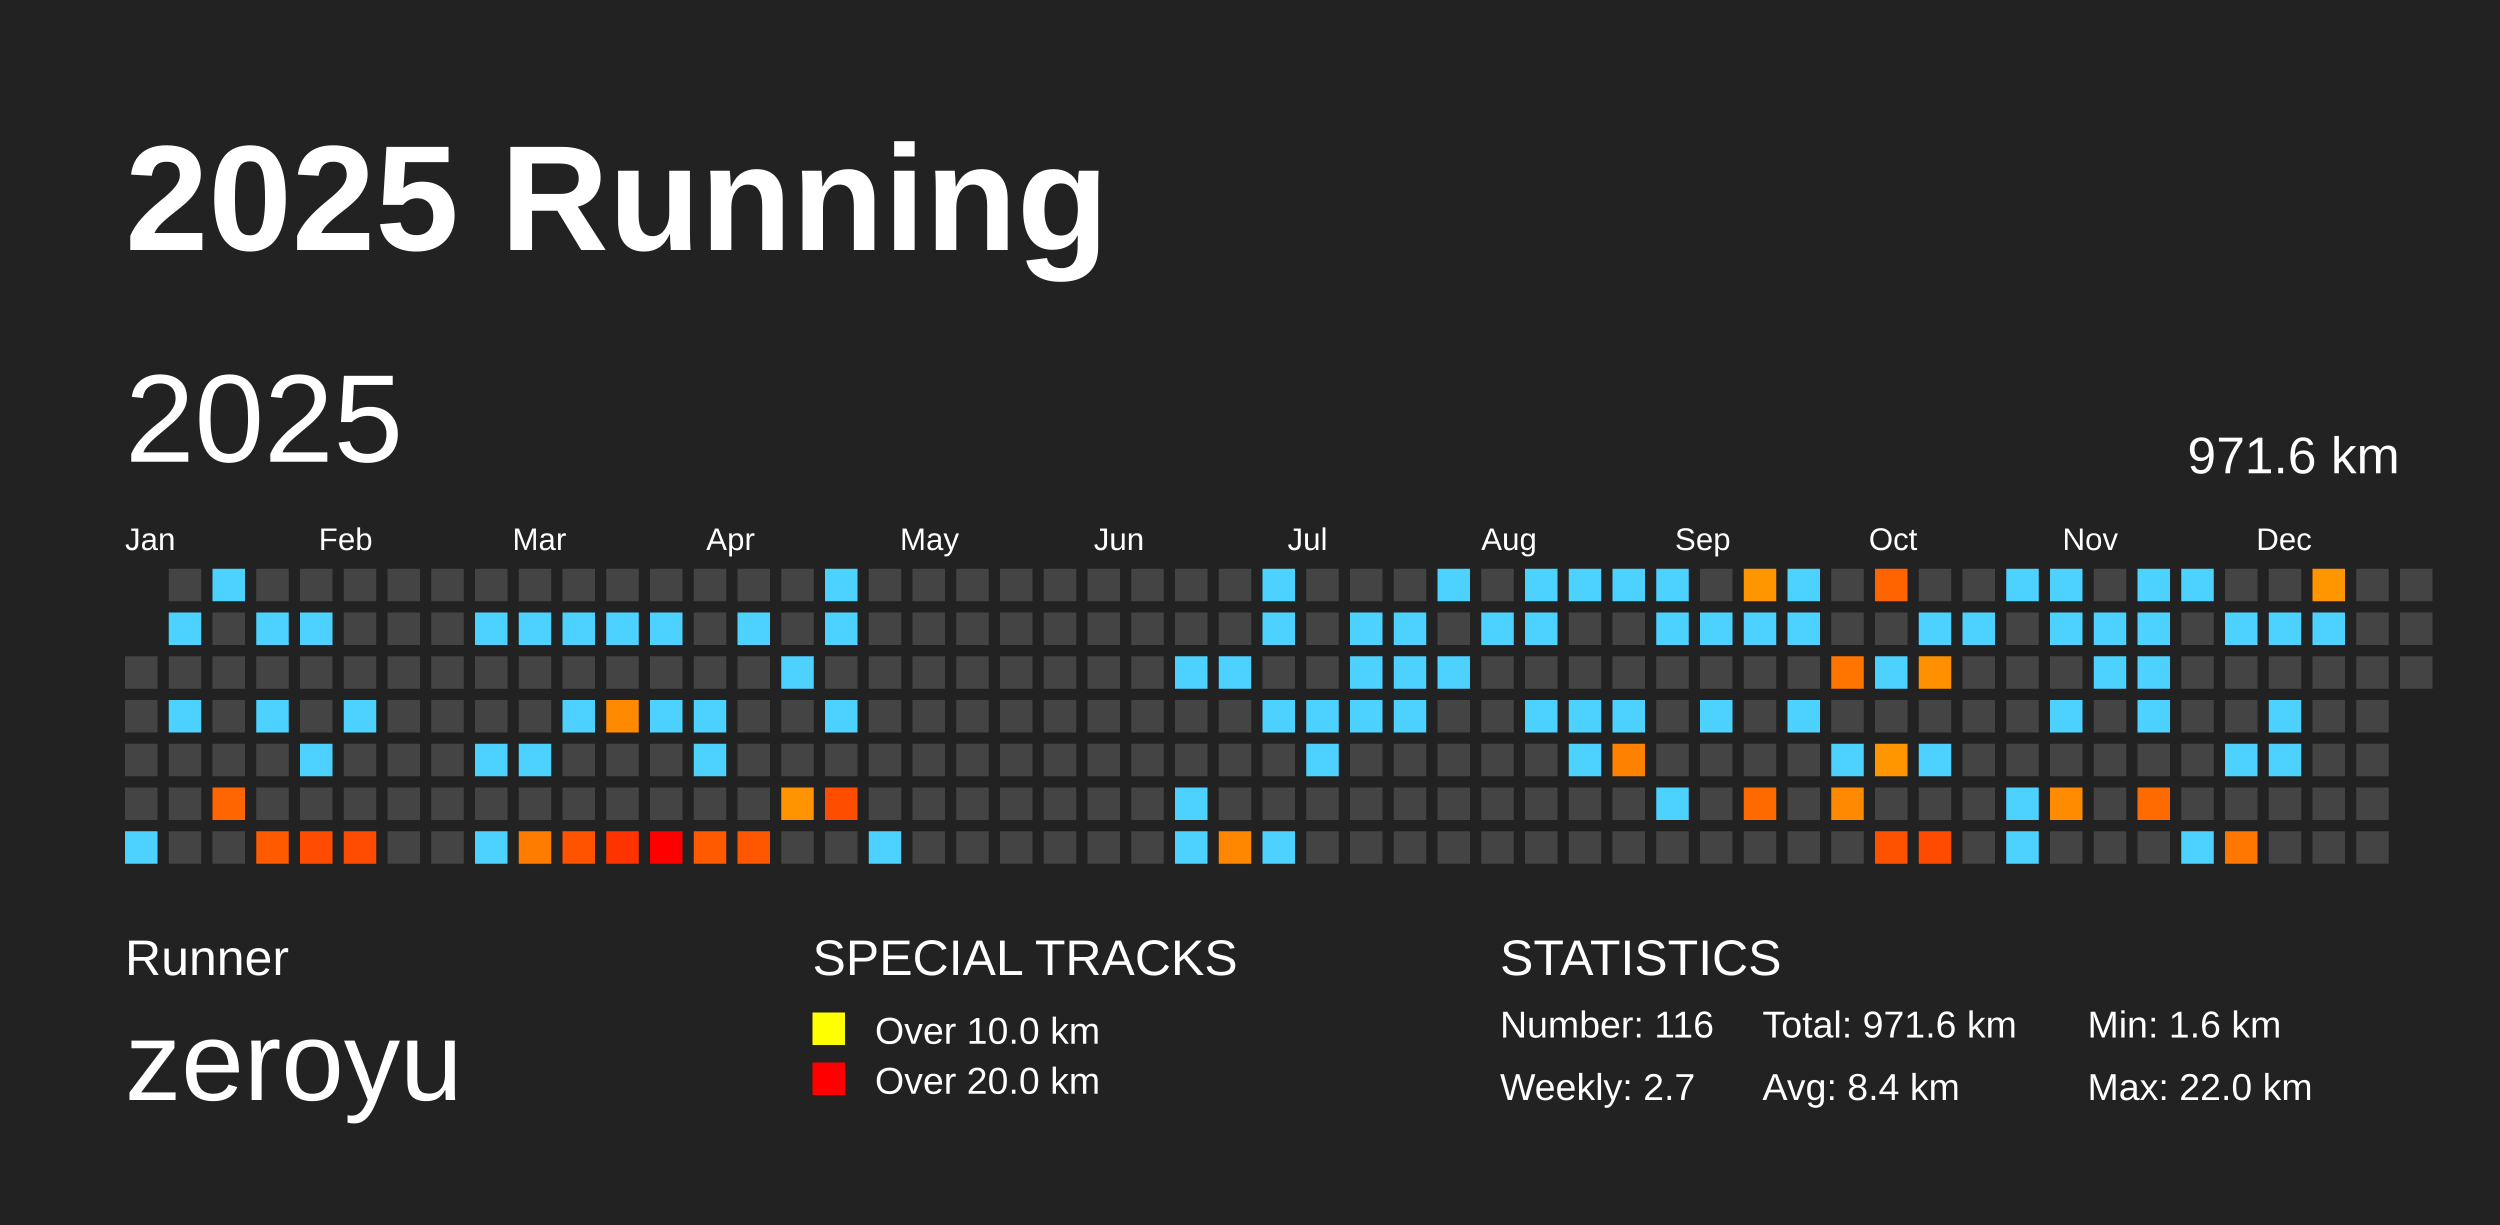
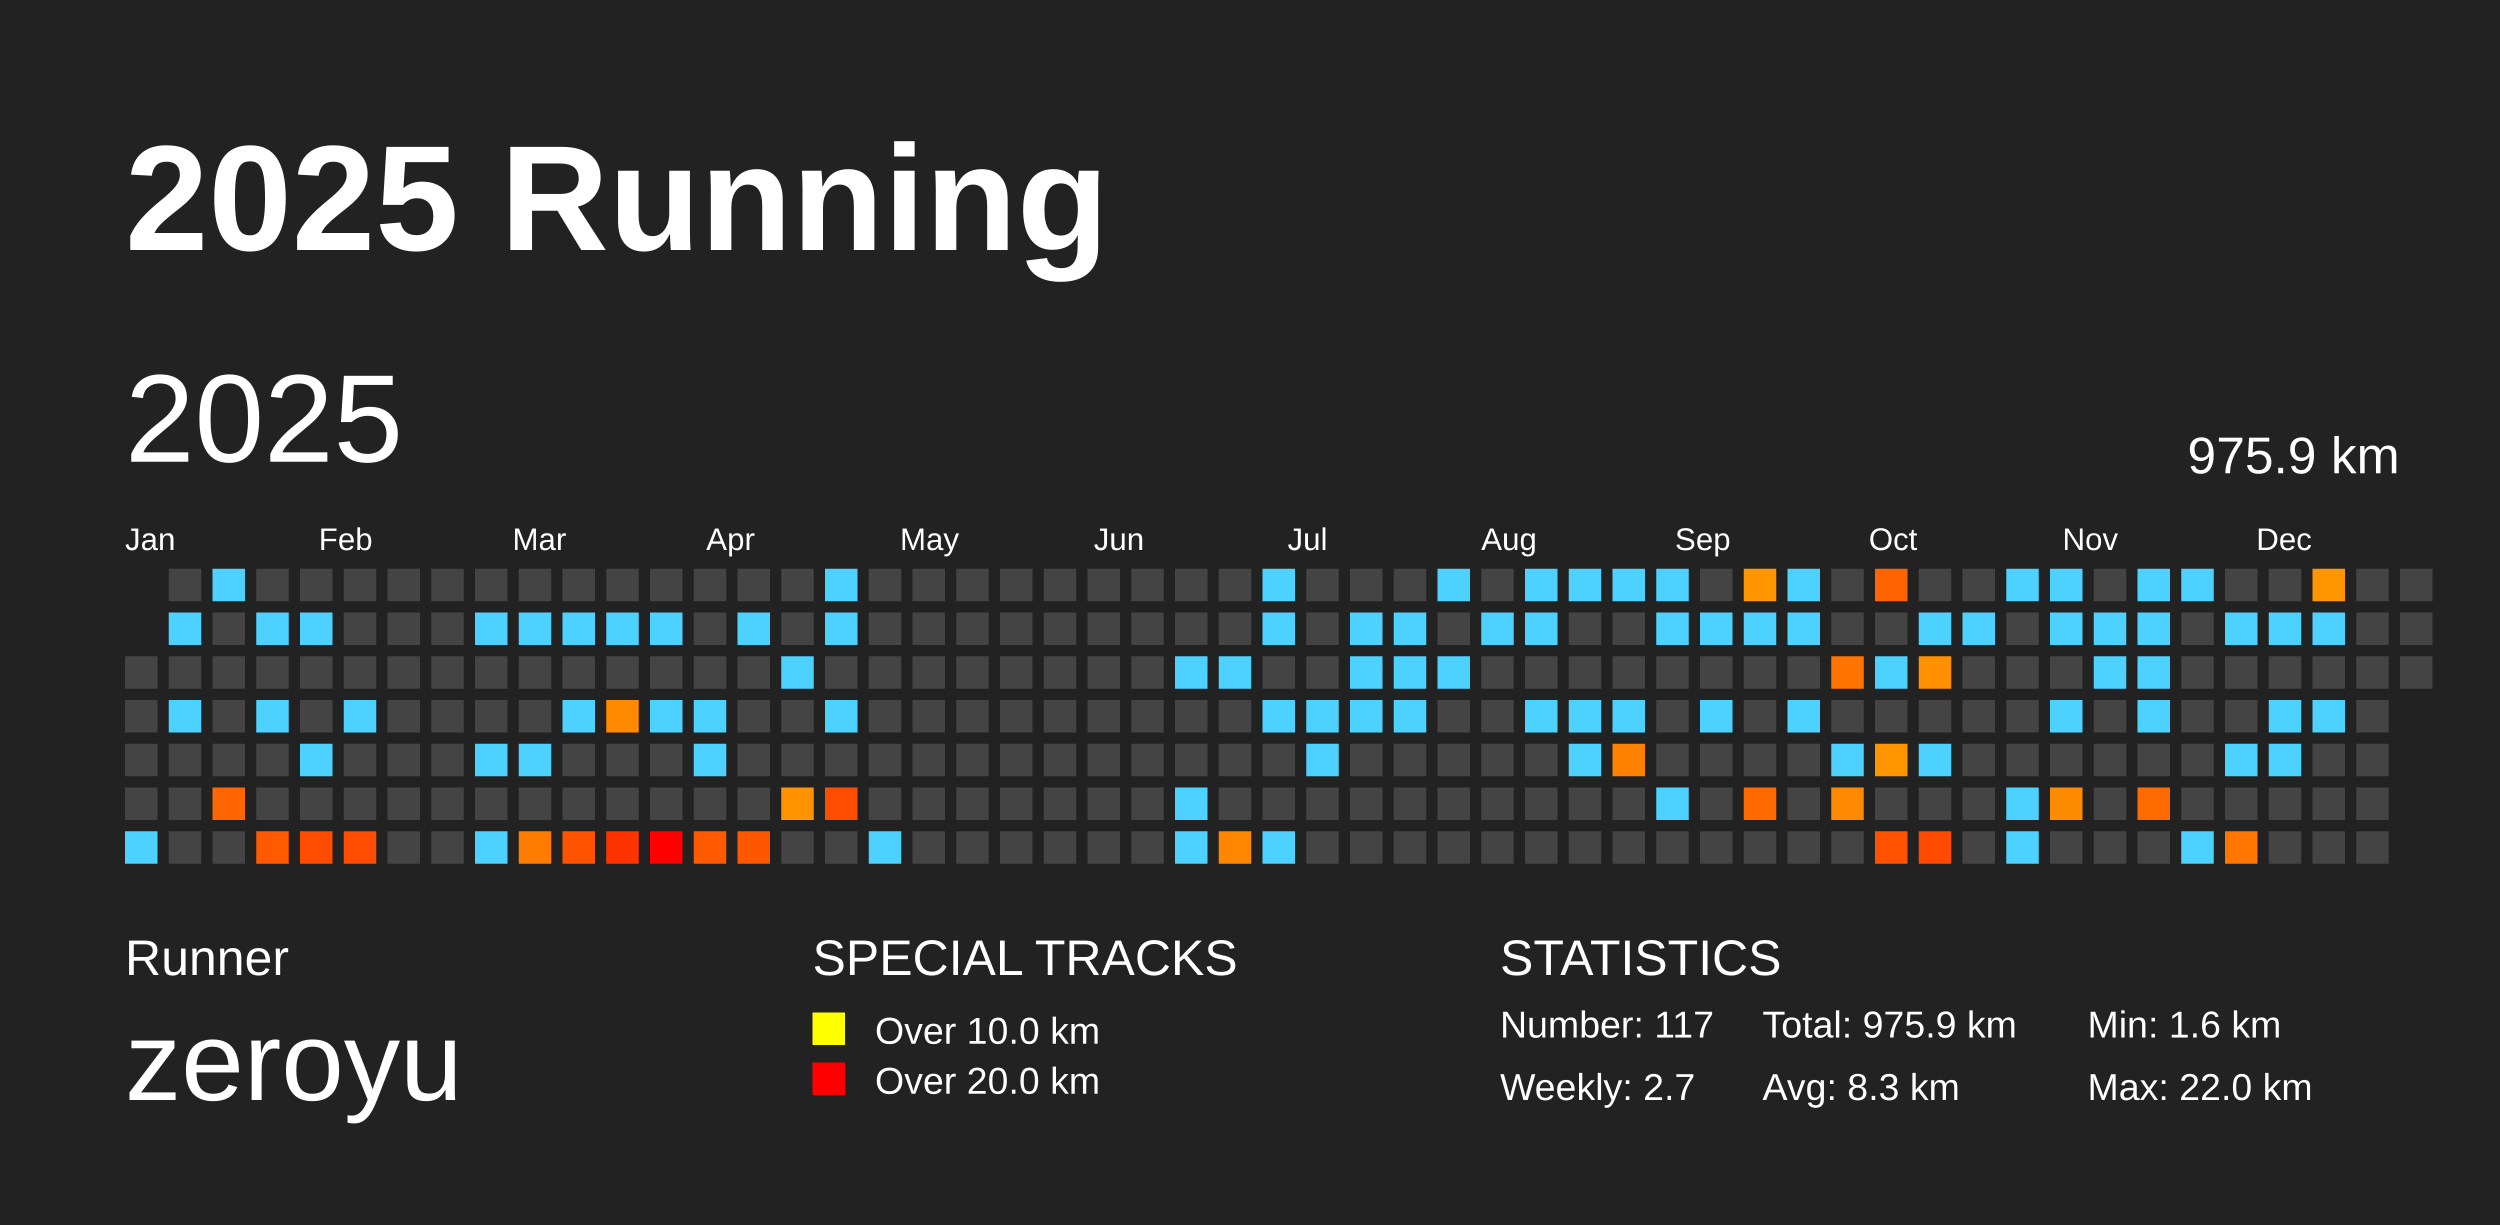
<svg xmlns="http://www.w3.org/2000/svg" baseProfile="full" height="98mm" version="1.1" viewBox="0,0,200,98" width="200mm">
  <defs />
  <rect fill="#222222" height="98" width="200" x="0" y="0" />
  <text fill="#FFFFFF" style="font-size:12px; font-family:Arial; font-weight:bold;" x="10" y="20">2025 Running</text>
  <text fill="#FFFFFF" style="font-size:4px; font-family:Arial" x="10" y="78">Runner</text>
  <text fill="#FFFFFF" style="font-size:9px; font-family:Arial" x="10" y="88">zeroyu</text>
  <text fill="#FFFFFF" style="font-size:4px; font-family:Arial" x="65" y="78">SPECIAL TRACKS</text>
  <rect fill="yellow" height="2.6" width="2.6" x="65" y="81" />
  <text fill="#FFFFFF" style="font-size:3px; font-family:Arial" x="70" y="83.5">Over 10.0 km</text>
  <rect fill="red" height="2.6" width="2.6" x="65" y="85" />
  <text fill="#FFFFFF" style="font-size:3px; font-family:Arial" x="70" y="87.5">Over 20.0 km</text>
  <text fill="#FFFFFF" style="font-size:4px; font-family:Arial" x="120" y="78">STATISTICS</text>
-   <text fill="#FFFFFF" style="font-size:3px; font-family:Arial" x="120" y="83">Number: 116</text>
+   <text fill="#FFFFFF" style="font-size:3px; font-family:Arial" x="120" y="83">Number: 117</text>
  <text fill="#FFFFFF" style="font-size:3px; font-family:Arial" x="120" y="88">Weekly: 2.7</text>
-   <text fill="#FFFFFF" style="font-size:3px; font-family:Arial" x="141" y="83">Total: 971.6 km</text>
-   <text fill="#FFFFFF" style="font-size:3px; font-family:Arial" x="141" y="88">Avg: 8.4 km</text>
+   <text fill="#FFFFFF" style="font-size:3px; font-family:Arial" x="141" y="83">Total: 975.9 km</text>
+   <text fill="#FFFFFF" style="font-size:3px; font-family:Arial" x="141" y="88">Avg: 8.3 km</text>
  <text fill="#FFFFFF" style="font-size:3px; font-family:Arial" x="167" y="83">Min: 1.6 km</text>
  <text fill="#FFFFFF" style="font-size:3px; font-family:Arial" x="167" y="88">Max: 22.0 km</text>
  <text dominant-baseline="hanging" fill="#FFFFFF" style="font-size:10.0px; font-family:Arial;" x="10" y="30">2025</text>
-   <text dominant-baseline="hanging" fill="#FFFFFF" style="font-size:4.125px; font-family:Arial;" x="175" y="35">971.6 km</text>
+   <text dominant-baseline="hanging" fill="#FFFFFF" style="font-size:4.125px; font-family:Arial;" x="175" y="35">975.9 km</text>
  <text fill="#FFFFFF" style="font-size:2.5px; font-family:Arial" x="10.0" y="44">Jan</text>
  <text fill="#FFFFFF" style="font-size:2.5px; font-family:Arial" x="25.5" y="44">Feb</text>
  <text fill="#FFFFFF" style="font-size:2.5px; font-family:Arial" x="41.0" y="44">Mar</text>
  <text fill="#FFFFFF" style="font-size:2.5px; font-family:Arial" x="56.5" y="44">Apr</text>
  <text fill="#FFFFFF" style="font-size:2.5px; font-family:Arial" x="72.0" y="44">May</text>
  <text fill="#FFFFFF" style="font-size:2.5px; font-family:Arial" x="87.5" y="44">Jun</text>
  <text fill="#FFFFFF" style="font-size:2.5px; font-family:Arial" x="103.0" y="44">Jul</text>
  <text fill="#FFFFFF" style="font-size:2.5px; font-family:Arial" x="118.5" y="44">Aug</text>
  <text fill="#FFFFFF" style="font-size:2.5px; font-family:Arial" x="134.0" y="44">Sep</text>
  <text fill="#FFFFFF" style="font-size:2.5px; font-family:Arial" x="149.5" y="44">Oct</text>
  <text fill="#FFFFFF" style="font-size:2.5px; font-family:Arial" x="165.0" y="44">Nov</text>
  <text fill="#FFFFFF" style="font-size:2.5px; font-family:Arial" x="180.5" y="44">Dec</text>
  <rect fill="#444444" height="2.6" width="2.6" x="10.0" y="52.5" />
  <rect fill="#444444" height="2.6" width="2.6" x="10.0" y="56.0" />
  <rect fill="#444444" height="2.6" width="2.6" x="10.0" y="59.5" />
  <rect fill="#444444" height="2.6" width="2.6" x="10.0" y="63.0" />
  <rect fill="#4dd2ff" height="2.6" width="2.6" x="10.0" y="66.5" />
  <rect fill="#444444" height="2.6" width="2.6" x="13.5" y="45.5" />
  <rect fill="#4dd2ff" height="2.6" width="2.6" x="13.5" y="49.0" />
  <rect fill="#444444" height="2.6" width="2.6" x="13.5" y="52.5" />
  <rect fill="#4dd2ff" height="2.6" width="2.6" x="13.5" y="56.0" />
  <rect fill="#444444" height="2.6" width="2.6" x="13.5" y="59.5" />
  <rect fill="#444444" height="2.6" width="2.6" x="13.5" y="63.0" />
  <rect fill="#444444" height="2.6" width="2.6" x="13.5" y="66.5" />
  <rect fill="#4dd2ff" height="2.6" width="2.6" x="17.0" y="45.5" />
  <rect fill="#444444" height="2.6" width="2.6" x="17.0" y="49.0" />
  <rect fill="#444444" height="2.6" width="2.6" x="17.0" y="52.5" />
  <rect fill="#444444" height="2.6" width="2.6" x="17.0" y="56.0" />
  <rect fill="#444444" height="2.6" width="2.6" x="17.0" y="59.5" />
  <rect fill="#ff6500" height="2.6" width="2.6" x="17.0" y="63.0" />
  <rect fill="#444444" height="2.6" width="2.6" x="17.0" y="66.5" />
  <rect fill="#444444" height="2.6" width="2.6" x="20.5" y="45.5" />
  <rect fill="#4dd2ff" height="2.6" width="2.6" x="20.5" y="49.0" />
  <rect fill="#444444" height="2.6" width="2.6" x="20.5" y="52.5" />
  <rect fill="#4dd2ff" height="2.6" width="2.6" x="20.5" y="56.0" />
  <rect fill="#444444" height="2.6" width="2.6" x="20.5" y="59.5" />
  <rect fill="#444444" height="2.6" width="2.6" x="20.5" y="63.0" />
  <rect fill="#ff5a00" height="2.6" width="2.6" x="20.5" y="66.5" />
  <rect fill="#444444" height="2.6" width="2.6" x="24.0" y="45.5" />
  <rect fill="#4dd2ff" height="2.6" width="2.6" x="24.0" y="49.0" />
  <rect fill="#444444" height="2.6" width="2.6" x="24.0" y="52.5" />
  <rect fill="#444444" height="2.6" width="2.6" x="24.0" y="56.0" />
  <rect fill="#4dd2ff" height="2.6" width="2.6" x="24.0" y="59.5" />
  <rect fill="#444444" height="2.6" width="2.6" x="24.0" y="63.0" />
  <rect fill="#ff4c00" height="2.6" width="2.6" x="24.0" y="66.5" />
  <rect fill="#444444" height="2.6" width="2.6" x="27.5" y="45.5" />
  <rect fill="#444444" height="2.6" width="2.6" x="27.5" y="49.0" />
  <rect fill="#444444" height="2.6" width="2.6" x="27.5" y="52.5" />
  <rect fill="#4dd2ff" height="2.6" width="2.6" x="27.5" y="56.0" />
  <rect fill="#444444" height="2.6" width="2.6" x="27.5" y="59.5" />
  <rect fill="#444444" height="2.6" width="2.6" x="27.5" y="63.0" />
  <rect fill="#ff4c00" height="2.6" width="2.6" x="27.5" y="66.5" />
  <rect fill="#444444" height="2.6" width="2.6" x="31.0" y="45.5" />
  <rect fill="#444444" height="2.6" width="2.6" x="31.0" y="49.0" />
  <rect fill="#444444" height="2.6" width="2.6" x="31.0" y="52.5" />
  <rect fill="#444444" height="2.6" width="2.6" x="31.0" y="56.0" />
  <rect fill="#444444" height="2.6" width="2.6" x="31.0" y="59.5" />
  <rect fill="#444444" height="2.6" width="2.6" x="31.0" y="63.0" />
  <rect fill="#444444" height="2.6" width="2.6" x="31.0" y="66.5" />
  <rect fill="#444444" height="2.6" width="2.6" x="34.5" y="45.5" />
  <rect fill="#444444" height="2.6" width="2.6" x="34.5" y="49.0" />
  <rect fill="#444444" height="2.6" width="2.6" x="34.5" y="52.5" />
  <rect fill="#444444" height="2.6" width="2.6" x="34.5" y="56.0" />
  <rect fill="#444444" height="2.6" width="2.6" x="34.5" y="59.5" />
  <rect fill="#444444" height="2.6" width="2.6" x="34.5" y="63.0" />
  <rect fill="#444444" height="2.6" width="2.6" x="34.5" y="66.5" />
  <rect fill="#444444" height="2.6" width="2.6" x="38.0" y="45.5" />
  <rect fill="#4dd2ff" height="2.6" width="2.6" x="38.0" y="49.0" />
  <rect fill="#444444" height="2.6" width="2.6" x="38.0" y="52.5" />
  <rect fill="#444444" height="2.6" width="2.6" x="38.0" y="56.0" />
  <rect fill="#4dd2ff" height="2.6" width="2.6" x="38.0" y="59.5" />
  <rect fill="#444444" height="2.6" width="2.6" x="38.0" y="63.0" />
  <rect fill="#4dd2ff" height="2.6" width="2.6" x="38.0" y="66.5" />
  <rect fill="#444444" height="2.6" width="2.6" x="41.5" y="45.5" />
  <rect fill="#4dd2ff" height="2.6" width="2.6" x="41.5" y="49.0" />
  <rect fill="#444444" height="2.6" width="2.6" x="41.5" y="52.5" />
  <rect fill="#444444" height="2.6" width="2.6" x="41.5" y="56.0" />
  <rect fill="#4dd2ff" height="2.6" width="2.6" x="41.5" y="59.5" />
  <rect fill="#444444" height="2.6" width="2.6" x="41.5" y="63.0" />
  <rect fill="#ff7c00" height="2.6" width="2.6" x="41.5" y="66.5" />
  <rect fill="#444444" height="2.6" width="2.6" x="45.0" y="45.5" />
  <rect fill="#4dd2ff" height="2.6" width="2.6" x="45.0" y="49.0" />
  <rect fill="#444444" height="2.6" width="2.6" x="45.0" y="52.5" />
  <rect fill="#4dd2ff" height="2.6" width="2.6" x="45.0" y="56.0" />
  <rect fill="#444444" height="2.6" width="2.6" x="45.0" y="59.5" />
  <rect fill="#444444" height="2.6" width="2.6" x="45.0" y="63.0" />
  <rect fill="#ff5300" height="2.6" width="2.6" x="45.0" y="66.5" />
  <rect fill="#444444" height="2.6" width="2.6" x="48.5" y="45.5" />
  <rect fill="#4dd2ff" height="2.6" width="2.6" x="48.5" y="49.0" />
  <rect fill="#444444" height="2.6" width="2.6" x="48.5" y="52.5" />
  <rect fill="#ff8a00" height="2.6" width="2.6" x="48.5" y="56.0" />
  <rect fill="#444444" height="2.6" width="2.6" x="48.5" y="59.5" />
  <rect fill="#444444" height="2.6" width="2.6" x="48.5" y="63.0" />
  <rect fill="#ff3300" height="2.6" width="2.6" x="48.5" y="66.5" />
  <rect fill="#444444" height="2.6" width="2.6" x="52.0" y="45.5" />
  <rect fill="#4dd2ff" height="2.6" width="2.6" x="52.0" y="49.0" />
  <rect fill="#444444" height="2.6" width="2.6" x="52.0" y="52.5" />
  <rect fill="#4dd2ff" height="2.6" width="2.6" x="52.0" y="56.0" />
  <rect fill="#444444" height="2.6" width="2.6" x="52.0" y="59.5" />
  <rect fill="#444444" height="2.6" width="2.6" x="52.0" y="63.0" />
  <rect fill="red" height="2.6" width="2.6" x="52.0" y="66.5" />
  <rect fill="#444444" height="2.6" width="2.6" x="55.5" y="45.5" />
  <rect fill="#444444" height="2.6" width="2.6" x="55.5" y="49.0" />
  <rect fill="#444444" height="2.6" width="2.6" x="55.5" y="52.5" />
  <rect fill="#4dd2ff" height="2.6" width="2.6" x="55.5" y="56.0" />
  <rect fill="#4dd2ff" height="2.6" width="2.6" x="55.5" y="59.5" />
  <rect fill="#444444" height="2.6" width="2.6" x="55.5" y="63.0" />
  <rect fill="#ff5a00" height="2.6" width="2.6" x="55.5" y="66.5" />
  <rect fill="#444444" height="2.6" width="2.6" x="59.0" y="45.5" />
  <rect fill="#4dd2ff" height="2.6" width="2.6" x="59.0" y="49.0" />
  <rect fill="#444444" height="2.6" width="2.6" x="59.0" y="52.5" />
  <rect fill="#444444" height="2.6" width="2.6" x="59.0" y="56.0" />
  <rect fill="#444444" height="2.6" width="2.6" x="59.0" y="59.5" />
  <rect fill="#444444" height="2.6" width="2.6" x="59.0" y="63.0" />
  <rect fill="#ff5700" height="2.6" width="2.6" x="59.0" y="66.5" />
  <rect fill="#444444" height="2.6" width="2.6" x="62.5" y="45.5" />
  <rect fill="#444444" height="2.6" width="2.6" x="62.5" y="49.0" />
  <rect fill="#4dd2ff" height="2.6" width="2.6" x="62.5" y="52.5" />
  <rect fill="#444444" height="2.6" width="2.6" x="62.5" y="56.0" />
  <rect fill="#444444" height="2.6" width="2.6" x="62.5" y="59.5" />
  <rect fill="#ff9400" height="2.6" width="2.6" x="62.5" y="63.0" />
  <rect fill="#444444" height="2.6" width="2.6" x="62.5" y="66.5" />
  <rect fill="#4dd2ff" height="2.6" width="2.6" x="66.0" y="45.5" />
  <rect fill="#4dd2ff" height="2.6" width="2.6" x="66.0" y="49.0" />
  <rect fill="#444444" height="2.6" width="2.6" x="66.0" y="52.5" />
  <rect fill="#4dd2ff" height="2.6" width="2.6" x="66.0" y="56.0" />
  <rect fill="#444444" height="2.6" width="2.6" x="66.0" y="59.5" />
  <rect fill="#ff4d00" height="2.6" width="2.6" x="66.0" y="63.0" />
  <rect fill="#444444" height="2.6" width="2.6" x="66.0" y="66.5" />
  <rect fill="#444444" height="2.6" width="2.6" x="69.5" y="45.5" />
  <rect fill="#444444" height="2.6" width="2.6" x="69.5" y="49.0" />
  <rect fill="#444444" height="2.6" width="2.6" x="69.5" y="52.5" />
  <rect fill="#444444" height="2.6" width="2.6" x="69.5" y="56.0" />
  <rect fill="#444444" height="2.6" width="2.6" x="69.5" y="59.5" />
  <rect fill="#444444" height="2.6" width="2.6" x="69.5" y="63.0" />
  <rect fill="#4dd2ff" height="2.6" width="2.6" x="69.5" y="66.5" />
  <rect fill="#444444" height="2.6" width="2.6" x="73.0" y="45.5" />
  <rect fill="#444444" height="2.6" width="2.6" x="73.0" y="49.0" />
  <rect fill="#444444" height="2.6" width="2.6" x="73.0" y="52.5" />
  <rect fill="#444444" height="2.6" width="2.6" x="73.0" y="56.0" />
  <rect fill="#444444" height="2.6" width="2.6" x="73.0" y="59.5" />
  <rect fill="#444444" height="2.6" width="2.6" x="73.0" y="63.0" />
  <rect fill="#444444" height="2.6" width="2.6" x="73.0" y="66.5" />
  <rect fill="#444444" height="2.6" width="2.6" x="76.5" y="45.5" />
  <rect fill="#444444" height="2.6" width="2.6" x="76.5" y="49.0" />
  <rect fill="#444444" height="2.6" width="2.6" x="76.5" y="52.5" />
  <rect fill="#444444" height="2.6" width="2.6" x="76.5" y="56.0" />
  <rect fill="#444444" height="2.6" width="2.6" x="76.5" y="59.5" />
  <rect fill="#444444" height="2.6" width="2.6" x="76.5" y="63.0" />
  <rect fill="#444444" height="2.6" width="2.6" x="76.5" y="66.5" />
  <rect fill="#444444" height="2.6" width="2.6" x="80.0" y="45.5" />
  <rect fill="#444444" height="2.6" width="2.6" x="80.0" y="49.0" />
  <rect fill="#444444" height="2.6" width="2.6" x="80.0" y="52.5" />
  <rect fill="#444444" height="2.6" width="2.6" x="80.0" y="56.0" />
  <rect fill="#444444" height="2.6" width="2.6" x="80.0" y="59.5" />
  <rect fill="#444444" height="2.6" width="2.6" x="80.0" y="63.0" />
  <rect fill="#444444" height="2.6" width="2.6" x="80.0" y="66.5" />
  <rect fill="#444444" height="2.6" width="2.6" x="83.5" y="45.5" />
  <rect fill="#444444" height="2.6" width="2.6" x="83.5" y="49.0" />
  <rect fill="#444444" height="2.6" width="2.6" x="83.5" y="52.5" />
  <rect fill="#444444" height="2.6" width="2.6" x="83.5" y="56.0" />
  <rect fill="#444444" height="2.6" width="2.6" x="83.5" y="59.5" />
  <rect fill="#444444" height="2.6" width="2.6" x="83.5" y="63.0" />
  <rect fill="#444444" height="2.6" width="2.6" x="83.5" y="66.5" />
  <rect fill="#444444" height="2.6" width="2.6" x="87.0" y="45.5" />
  <rect fill="#444444" height="2.6" width="2.6" x="87.0" y="49.0" />
  <rect fill="#444444" height="2.6" width="2.6" x="87.0" y="52.5" />
  <rect fill="#444444" height="2.6" width="2.6" x="87.0" y="56.0" />
  <rect fill="#444444" height="2.6" width="2.6" x="87.0" y="59.5" />
  <rect fill="#444444" height="2.6" width="2.6" x="87.0" y="63.0" />
  <rect fill="#444444" height="2.6" width="2.6" x="87.0" y="66.5" />
  <rect fill="#444444" height="2.6" width="2.6" x="90.5" y="45.5" />
  <rect fill="#444444" height="2.6" width="2.6" x="90.5" y="49.0" />
  <rect fill="#444444" height="2.6" width="2.6" x="90.5" y="52.5" />
  <rect fill="#444444" height="2.6" width="2.6" x="90.5" y="56.0" />
  <rect fill="#444444" height="2.6" width="2.6" x="90.5" y="59.5" />
  <rect fill="#444444" height="2.6" width="2.6" x="90.5" y="63.0" />
  <rect fill="#444444" height="2.6" width="2.6" x="90.5" y="66.5" />
  <rect fill="#444444" height="2.6" width="2.6" x="94.0" y="45.5" />
  <rect fill="#444444" height="2.6" width="2.6" x="94.0" y="49.0" />
  <rect fill="#4dd2ff" height="2.6" width="2.6" x="94.0" y="52.5" />
  <rect fill="#444444" height="2.6" width="2.6" x="94.0" y="56.0" />
  <rect fill="#444444" height="2.6" width="2.6" x="94.0" y="59.5" />
  <rect fill="#4dd2ff" height="2.6" width="2.6" x="94.0" y="63.0" />
  <rect fill="#4dd2ff" height="2.6" width="2.6" x="94.0" y="66.5" />
  <rect fill="#444444" height="2.6" width="2.6" x="97.5" y="45.5" />
  <rect fill="#444444" height="2.6" width="2.6" x="97.5" y="49.0" />
  <rect fill="#4dd2ff" height="2.6" width="2.6" x="97.5" y="52.5" />
  <rect fill="#444444" height="2.6" width="2.6" x="97.5" y="56.0" />
  <rect fill="#444444" height="2.6" width="2.6" x="97.5" y="59.5" />
  <rect fill="#444444" height="2.6" width="2.6" x="97.5" y="63.0" />
  <rect fill="#ff8700" height="2.6" width="2.6" x="97.5" y="66.5" />
  <rect fill="#4dd2ff" height="2.6" width="2.6" x="101.0" y="45.5" />
  <rect fill="#4dd2ff" height="2.6" width="2.6" x="101.0" y="49.0" />
  <rect fill="#444444" height="2.6" width="2.6" x="101.0" y="52.5" />
  <rect fill="#4dd2ff" height="2.6" width="2.6" x="101.0" y="56.0" />
  <rect fill="#444444" height="2.6" width="2.6" x="101.0" y="59.5" />
  <rect fill="#444444" height="2.6" width="2.6" x="101.0" y="63.0" />
  <rect fill="#4dd2ff" height="2.6" width="2.6" x="101.0" y="66.5" />
  <rect fill="#444444" height="2.6" width="2.6" x="104.5" y="45.5" />
  <rect fill="#444444" height="2.6" width="2.6" x="104.5" y="49.0" />
  <rect fill="#444444" height="2.6" width="2.6" x="104.5" y="52.5" />
  <rect fill="#4dd2ff" height="2.6" width="2.6" x="104.5" y="56.0" />
  <rect fill="#4dd2ff" height="2.6" width="2.6" x="104.5" y="59.5" />
  <rect fill="#444444" height="2.6" width="2.6" x="104.5" y="63.0" />
  <rect fill="#444444" height="2.6" width="2.6" x="104.5" y="66.5" />
  <rect fill="#444444" height="2.6" width="2.6" x="108.0" y="45.5" />
  <rect fill="#4dd2ff" height="2.6" width="2.6" x="108.0" y="49.0" />
  <rect fill="#4dd2ff" height="2.6" width="2.6" x="108.0" y="52.5" />
  <rect fill="#4dd2ff" height="2.6" width="2.6" x="108.0" y="56.0" />
  <rect fill="#444444" height="2.6" width="2.6" x="108.0" y="59.5" />
  <rect fill="#444444" height="2.6" width="2.6" x="108.0" y="63.0" />
  <rect fill="#444444" height="2.6" width="2.6" x="108.0" y="66.5" />
  <rect fill="#444444" height="2.6" width="2.6" x="111.5" y="45.5" />
  <rect fill="#4dd2ff" height="2.6" width="2.6" x="111.5" y="49.0" />
  <rect fill="#4dd2ff" height="2.6" width="2.6" x="111.5" y="52.5" />
  <rect fill="#4dd2ff" height="2.6" width="2.6" x="111.5" y="56.0" />
  <rect fill="#444444" height="2.6" width="2.6" x="111.5" y="59.5" />
  <rect fill="#444444" height="2.6" width="2.6" x="111.5" y="63.0" />
  <rect fill="#444444" height="2.6" width="2.6" x="111.5" y="66.5" />
  <rect fill="#4dd2ff" height="2.6" width="2.6" x="115.0" y="45.5" />
  <rect fill="#444444" height="2.6" width="2.6" x="115.0" y="49.0" />
  <rect fill="#4dd2ff" height="2.6" width="2.6" x="115.0" y="52.5" />
  <rect fill="#444444" height="2.6" width="2.6" x="115.0" y="56.0" />
  <rect fill="#444444" height="2.6" width="2.6" x="115.0" y="59.5" />
  <rect fill="#444444" height="2.6" width="2.6" x="115.0" y="63.0" />
  <rect fill="#444444" height="2.6" width="2.6" x="115.0" y="66.5" />
  <rect fill="#444444" height="2.6" width="2.6" x="118.5" y="45.5" />
  <rect fill="#4dd2ff" height="2.6" width="2.6" x="118.5" y="49.0" />
  <rect fill="#444444" height="2.6" width="2.6" x="118.5" y="52.5" />
  <rect fill="#444444" height="2.6" width="2.6" x="118.5" y="56.0" />
  <rect fill="#444444" height="2.6" width="2.6" x="118.5" y="59.5" />
  <rect fill="#444444" height="2.6" width="2.6" x="118.5" y="63.0" />
  <rect fill="#444444" height="2.6" width="2.6" x="118.5" y="66.5" />
  <rect fill="#4dd2ff" height="2.6" width="2.6" x="122.0" y="45.5" />
  <rect fill="#4dd2ff" height="2.6" width="2.6" x="122.0" y="49.0" />
  <rect fill="#444444" height="2.6" width="2.6" x="122.0" y="52.5" />
  <rect fill="#4dd2ff" height="2.6" width="2.6" x="122.0" y="56.0" />
  <rect fill="#444444" height="2.6" width="2.6" x="122.0" y="59.5" />
  <rect fill="#444444" height="2.6" width="2.6" x="122.0" y="63.0" />
  <rect fill="#444444" height="2.6" width="2.6" x="122.0" y="66.5" />
  <rect fill="#4dd2ff" height="2.6" width="2.6" x="125.5" y="45.5" />
  <rect fill="#444444" height="2.6" width="2.6" x="125.5" y="49.0" />
  <rect fill="#444444" height="2.6" width="2.6" x="125.5" y="52.5" />
  <rect fill="#4dd2ff" height="2.6" width="2.6" x="125.5" y="56.0" />
  <rect fill="#4dd2ff" height="2.6" width="2.6" x="125.5" y="59.5" />
  <rect fill="#444444" height="2.6" width="2.6" x="125.5" y="63.0" />
  <rect fill="#444444" height="2.6" width="2.6" x="125.5" y="66.5" />
  <rect fill="#4dd2ff" height="2.6" width="2.6" x="129.0" y="45.5" />
  <rect fill="#444444" height="2.6" width="2.6" x="129.0" y="49.0" />
  <rect fill="#444444" height="2.6" width="2.6" x="129.0" y="52.5" />
  <rect fill="#4dd2ff" height="2.6" width="2.6" x="129.0" y="56.0" />
  <rect fill="#ff8100" height="2.6" width="2.6" x="129.0" y="59.5" />
  <rect fill="#444444" height="2.6" width="2.6" x="129.0" y="63.0" />
  <rect fill="#444444" height="2.6" width="2.6" x="129.0" y="66.5" />
  <rect fill="#4dd2ff" height="2.6" width="2.6" x="132.5" y="45.5" />
  <rect fill="#4dd2ff" height="2.6" width="2.6" x="132.5" y="49.0" />
  <rect fill="#444444" height="2.6" width="2.6" x="132.5" y="52.5" />
  <rect fill="#444444" height="2.6" width="2.6" x="132.5" y="56.0" />
  <rect fill="#444444" height="2.6" width="2.6" x="132.5" y="59.5" />
  <rect fill="#4dd2ff" height="2.6" width="2.6" x="132.5" y="63.0" />
  <rect fill="#444444" height="2.6" width="2.6" x="132.5" y="66.5" />
  <rect fill="#444444" height="2.6" width="2.6" x="136.0" y="45.5" />
  <rect fill="#4dd2ff" height="2.6" width="2.6" x="136.0" y="49.0" />
  <rect fill="#444444" height="2.6" width="2.6" x="136.0" y="52.5" />
  <rect fill="#4dd2ff" height="2.6" width="2.6" x="136.0" y="56.0" />
  <rect fill="#444444" height="2.6" width="2.6" x="136.0" y="59.5" />
  <rect fill="#444444" height="2.6" width="2.6" x="136.0" y="63.0" />
  <rect fill="#444444" height="2.6" width="2.6" x="136.0" y="66.5" />
  <rect fill="#ff9600" height="2.6" width="2.6" x="139.5" y="45.5" />
  <rect fill="#4dd2ff" height="2.6" width="2.6" x="139.5" y="49.0" />
  <rect fill="#444444" height="2.6" width="2.6" x="139.5" y="52.5" />
  <rect fill="#444444" height="2.6" width="2.6" x="139.5" y="56.0" />
  <rect fill="#444444" height="2.6" width="2.6" x="139.5" y="59.5" />
  <rect fill="#ff6a00" height="2.6" width="2.6" x="139.5" y="63.0" />
  <rect fill="#444444" height="2.6" width="2.6" x="139.5" y="66.5" />
  <rect fill="#4dd2ff" height="2.6" width="2.6" x="143.0" y="45.5" />
  <rect fill="#4dd2ff" height="2.6" width="2.6" x="143.0" y="49.0" />
  <rect fill="#444444" height="2.6" width="2.6" x="143.0" y="52.5" />
  <rect fill="#4dd2ff" height="2.6" width="2.6" x="143.0" y="56.0" />
  <rect fill="#444444" height="2.6" width="2.6" x="143.0" y="59.5" />
  <rect fill="#444444" height="2.6" width="2.6" x="143.0" y="63.0" />
  <rect fill="#444444" height="2.6" width="2.6" x="143.0" y="66.5" />
  <rect fill="#444444" height="2.6" width="2.6" x="146.5" y="45.5" />
  <rect fill="#444444" height="2.6" width="2.6" x="146.5" y="49.0" />
  <rect fill="#ff7500" height="2.6" width="2.6" x="146.5" y="52.5" />
  <rect fill="#444444" height="2.6" width="2.6" x="146.5" y="56.0" />
  <rect fill="#4dd2ff" height="2.6" width="2.6" x="146.5" y="59.5" />
  <rect fill="#ff8900" height="2.6" width="2.6" x="146.5" y="63.0" />
  <rect fill="#444444" height="2.6" width="2.6" x="146.5" y="66.5" />
  <rect fill="#ff6400" height="2.6" width="2.6" x="150.0" y="45.5" />
  <rect fill="#444444" height="2.6" width="2.6" x="150.0" y="49.0" />
  <rect fill="#4dd2ff" height="2.6" width="2.6" x="150.0" y="52.5" />
  <rect fill="#444444" height="2.6" width="2.6" x="150.0" y="56.0" />
  <rect fill="#ff9600" height="2.6" width="2.6" x="150.0" y="59.5" />
  <rect fill="#444444" height="2.6" width="2.6" x="150.0" y="63.0" />
  <rect fill="#ff5200" height="2.6" width="2.6" x="150.0" y="66.5" />
  <rect fill="#444444" height="2.6" width="2.6" x="153.5" y="45.5" />
  <rect fill="#4dd2ff" height="2.6" width="2.6" x="153.5" y="49.0" />
  <rect fill="#ff9100" height="2.6" width="2.6" x="153.5" y="52.5" />
  <rect fill="#444444" height="2.6" width="2.6" x="153.5" y="56.0" />
  <rect fill="#4dd2ff" height="2.6" width="2.6" x="153.5" y="59.5" />
  <rect fill="#444444" height="2.6" width="2.6" x="153.5" y="63.0" />
  <rect fill="#ff4b00" height="2.6" width="2.6" x="153.5" y="66.5" />
  <rect fill="#444444" height="2.6" width="2.6" x="157.0" y="45.5" />
  <rect fill="#4dd2ff" height="2.6" width="2.6" x="157.0" y="49.0" />
  <rect fill="#444444" height="2.6" width="2.6" x="157.0" y="52.5" />
  <rect fill="#444444" height="2.6" width="2.6" x="157.0" y="56.0" />
  <rect fill="#444444" height="2.6" width="2.6" x="157.0" y="59.5" />
  <rect fill="#444444" height="2.6" width="2.6" x="157.0" y="63.0" />
  <rect fill="#444444" height="2.6" width="2.6" x="157.0" y="66.5" />
  <rect fill="#4dd2ff" height="2.6" width="2.6" x="160.5" y="45.5" />
  <rect fill="#444444" height="2.6" width="2.6" x="160.5" y="49.0" />
  <rect fill="#444444" height="2.6" width="2.6" x="160.5" y="52.5" />
  <rect fill="#444444" height="2.6" width="2.6" x="160.5" y="56.0" />
  <rect fill="#444444" height="2.6" width="2.6" x="160.5" y="59.5" />
  <rect fill="#4dd2ff" height="2.6" width="2.6" x="160.5" y="63.0" />
  <rect fill="#4dd2ff" height="2.6" width="2.6" x="160.5" y="66.5" />
  <rect fill="#4dd2ff" height="2.6" width="2.6" x="164.0" y="45.5" />
  <rect fill="#4dd2ff" height="2.6" width="2.6" x="164.0" y="49.0" />
  <rect fill="#444444" height="2.6" width="2.6" x="164.0" y="52.5" />
  <rect fill="#4dd2ff" height="2.6" width="2.6" x="164.0" y="56.0" />
  <rect fill="#444444" height="2.6" width="2.6" x="164.0" y="59.5" />
  <rect fill="#ff8b00" height="2.6" width="2.6" x="164.0" y="63.0" />
  <rect fill="#444444" height="2.6" width="2.6" x="164.0" y="66.5" />
  <rect fill="#444444" height="2.6" width="2.6" x="167.5" y="45.5" />
  <rect fill="#4dd2ff" height="2.6" width="2.6" x="167.5" y="49.0" />
  <rect fill="#4dd2ff" height="2.6" width="2.6" x="167.5" y="52.5" />
  <rect fill="#444444" height="2.6" width="2.6" x="167.5" y="56.0" />
  <rect fill="#444444" height="2.6" width="2.6" x="167.5" y="59.5" />
  <rect fill="#444444" height="2.6" width="2.6" x="167.5" y="63.0" />
  <rect fill="#444444" height="2.6" width="2.6" x="167.5" y="66.5" />
  <rect fill="#4dd2ff" height="2.6" width="2.6" x="171.0" y="45.5" />
  <rect fill="#4dd2ff" height="2.6" width="2.6" x="171.0" y="49.0" />
  <rect fill="#4dd2ff" height="2.6" width="2.6" x="171.0" y="52.5" />
  <rect fill="#4dd2ff" height="2.6" width="2.6" x="171.0" y="56.0" />
  <rect fill="#444444" height="2.6" width="2.6" x="171.0" y="59.5" />
  <rect fill="#ff6b00" height="2.6" width="2.6" x="171.0" y="63.0" />
  <rect fill="#444444" height="2.6" width="2.6" x="171.0" y="66.5" />
  <rect fill="#4dd2ff" height="2.6" width="2.6" x="174.5" y="45.5" />
  <rect fill="#444444" height="2.6" width="2.6" x="174.5" y="49.0" />
  <rect fill="#444444" height="2.6" width="2.6" x="174.5" y="52.5" />
  <rect fill="#444444" height="2.6" width="2.6" x="174.5" y="56.0" />
  <rect fill="#444444" height="2.6" width="2.6" x="174.5" y="59.5" />
  <rect fill="#444444" height="2.6" width="2.6" x="174.5" y="63.0" />
  <rect fill="#4dd2ff" height="2.6" width="2.6" x="174.5" y="66.5" />
  <rect fill="#444444" height="2.6" width="2.6" x="178.0" y="45.5" />
  <rect fill="#4dd2ff" height="2.6" width="2.6" x="178.0" y="49.0" />
  <rect fill="#444444" height="2.6" width="2.6" x="178.0" y="52.5" />
  <rect fill="#444444" height="2.6" width="2.6" x="178.0" y="56.0" />
  <rect fill="#4dd2ff" height="2.6" width="2.6" x="178.0" y="59.5" />
  <rect fill="#444444" height="2.6" width="2.6" x="178.0" y="63.0" />
  <rect fill="#ff7700" height="2.6" width="2.6" x="178.0" y="66.5" />
  <rect fill="#444444" height="2.6" width="2.6" x="181.5" y="45.5" />
  <rect fill="#4dd2ff" height="2.6" width="2.6" x="181.5" y="49.0" />
  <rect fill="#444444" height="2.6" width="2.6" x="181.5" y="52.5" />
  <rect fill="#4dd2ff" height="2.6" width="2.6" x="181.5" y="56.0" />
  <rect fill="#4dd2ff" height="2.6" width="2.6" x="181.5" y="59.5" />
  <rect fill="#444444" height="2.6" width="2.6" x="181.5" y="63.0" />
  <rect fill="#444444" height="2.6" width="2.6" x="181.5" y="66.5" />
  <rect fill="#ff9600" height="2.6" width="2.6" x="185.0" y="45.5" />
  <rect fill="#4dd2ff" height="2.6" width="2.6" x="185.0" y="49.0" />
  <rect fill="#444444" height="2.6" width="2.6" x="185.0" y="52.5" />
-   <rect fill="#444444" height="2.6" width="2.6" x="185.0" y="56.0" />
+   <rect fill="#4dd2ff" height="2.6" width="2.6" x="185.0" y="56.0" />
  <rect fill="#444444" height="2.6" width="2.6" x="185.0" y="59.5" />
  <rect fill="#444444" height="2.6" width="2.6" x="185.0" y="63.0" />
  <rect fill="#444444" height="2.6" width="2.6" x="185.0" y="66.5" />
  <rect fill="#444444" height="2.6" width="2.6" x="188.5" y="45.5" />
  <rect fill="#444444" height="2.6" width="2.6" x="188.5" y="49.0" />
  <rect fill="#444444" height="2.6" width="2.6" x="188.5" y="52.5" />
  <rect fill="#444444" height="2.6" width="2.6" x="188.5" y="56.0" />
  <rect fill="#444444" height="2.6" width="2.6" x="188.5" y="59.5" />
  <rect fill="#444444" height="2.6" width="2.6" x="188.5" y="63.0" />
  <rect fill="#444444" height="2.6" width="2.6" x="188.5" y="66.5" />
  <rect fill="#444444" height="2.6" width="2.6" x="192.0" y="45.5" />
  <rect fill="#444444" height="2.6" width="2.6" x="192.0" y="49.0" />
  <rect fill="#444444" height="2.6" width="2.6" x="192.0" y="52.5" />
</svg>
